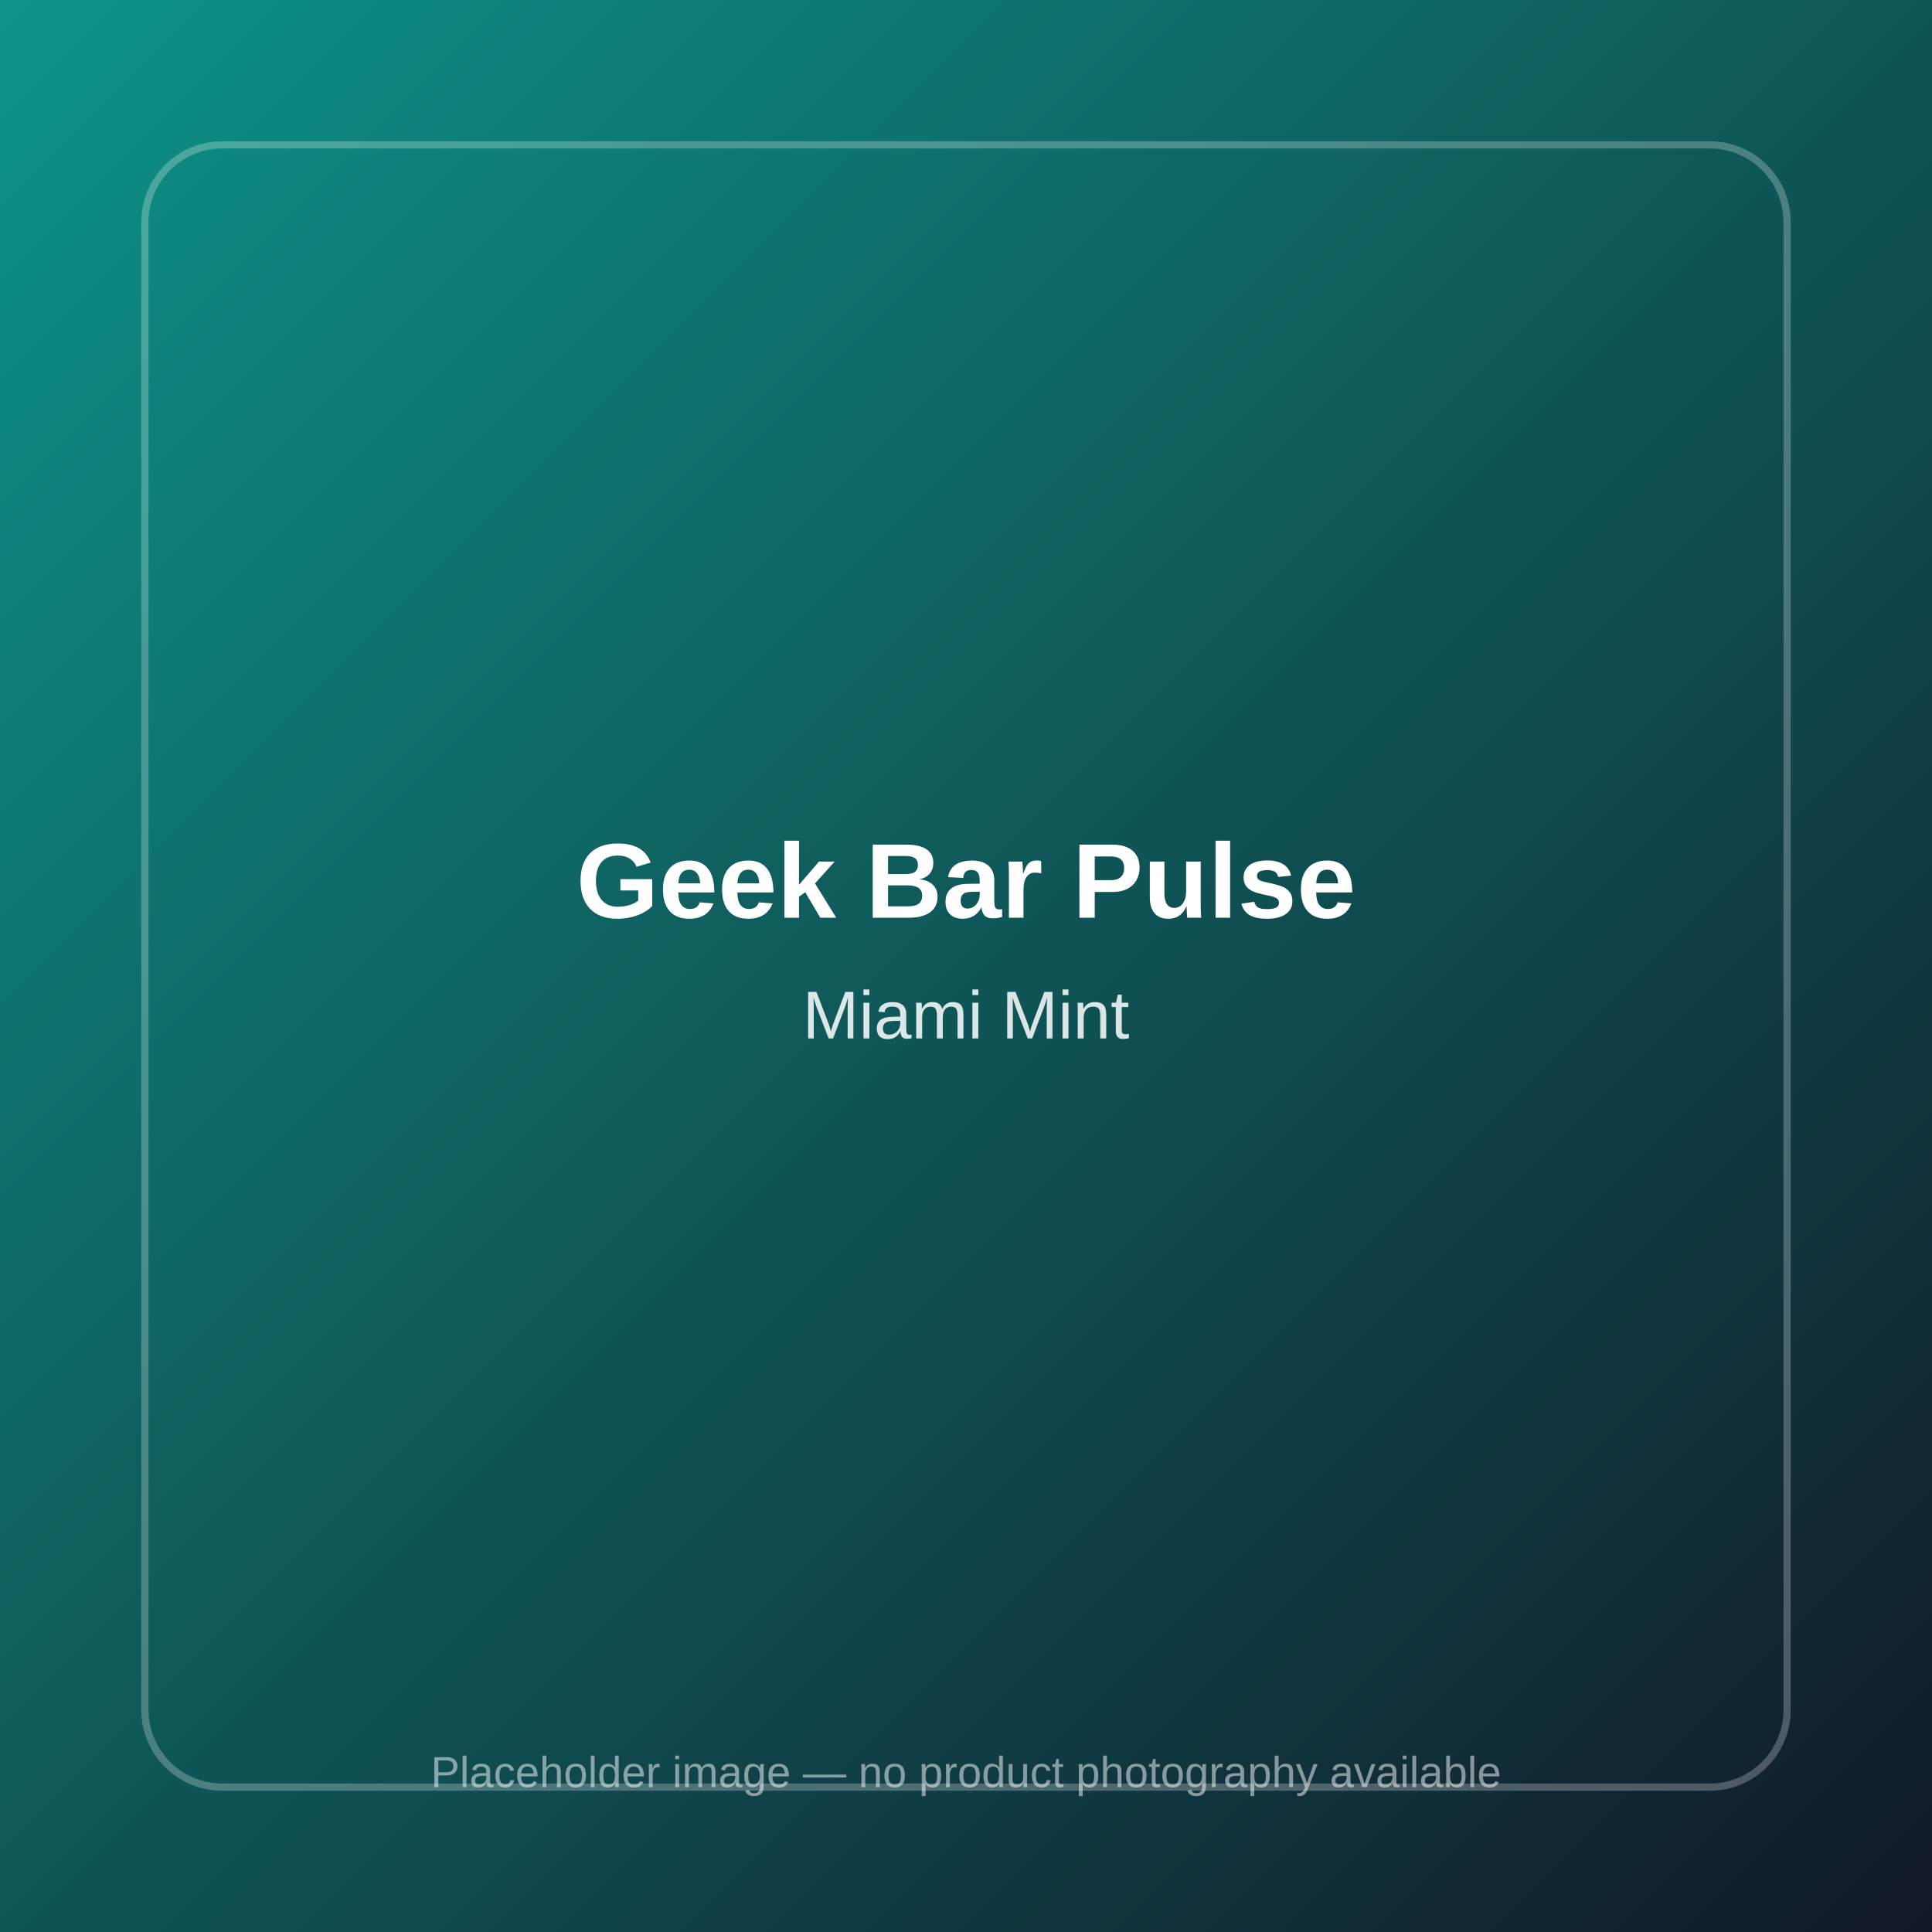
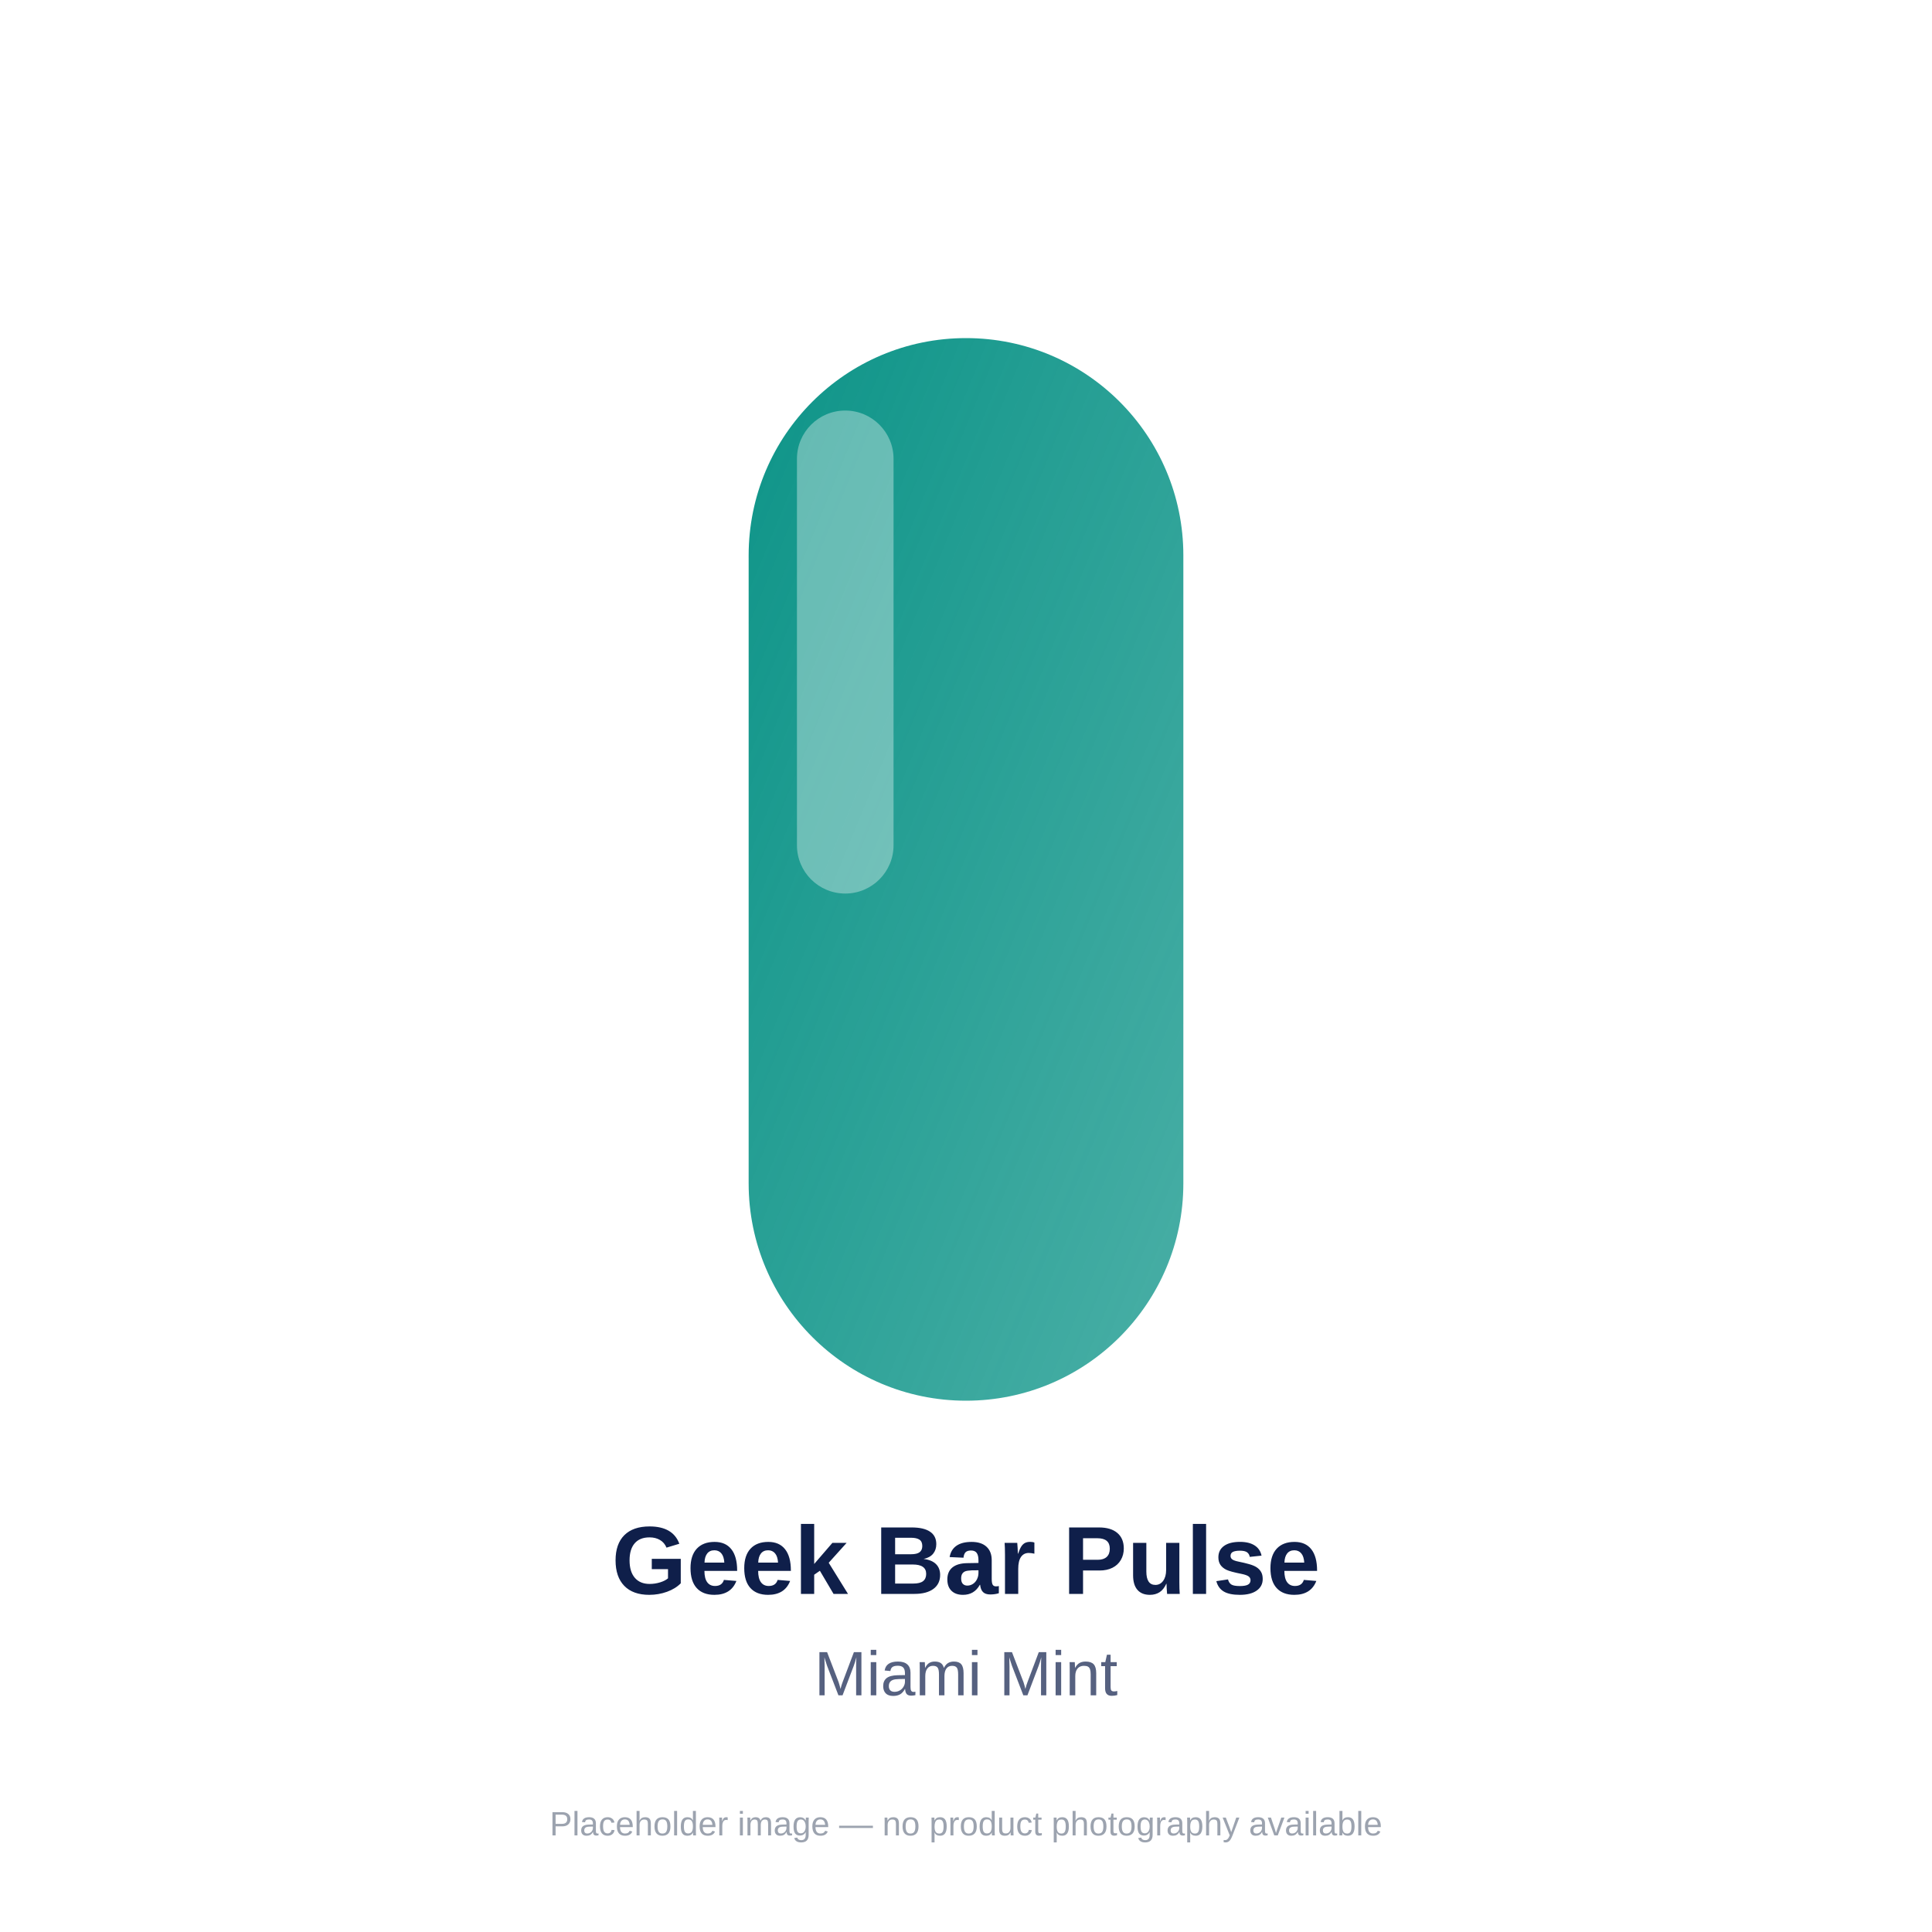
<svg xmlns="http://www.w3.org/2000/svg" width="800" height="800" viewBox="0 0 800 800">
  <defs>
-     <linearGradient id="bg" x1="0" y1="0" x2="1" y2="1">
+     <linearGradient id="capsule" x1="0" y1="0" x2="1" y2="1">
      <stop offset="0" stop-color="#0d9488" />
-       <stop offset="1" stop-color="#111827" />
+       <stop offset="1" stop-color="#0d9488" stop-opacity="0.75" />
    </linearGradient>
  </defs>
-   <rect width="800" height="800" fill="url(#bg)" />
-   <rect x="60" y="60" width="680" height="680" rx="32" fill="none" stroke="#ffffff" stroke-opacity="0.25" stroke-width="3" />
-   <text x="400" y="380" text-anchor="middle" font-family="Arial, sans-serif" font-size="44" font-weight="700" fill="#ffffff">Geek Bar Pulse</text>
-   <text x="400" y="430" text-anchor="middle" font-family="Arial, sans-serif" font-size="28" fill="#ffffff" fill-opacity="0.85">Miami Mint</text>
-   <text x="400" y="740" text-anchor="middle" font-family="Arial, sans-serif" font-size="18" fill="#ffffff" fill-opacity="0.5">Placeholder image — no product photography available</text>
+   <rect width="800" height="800" fill="#ffffff" />
+   <rect x="310" y="140" width="180" height="440" rx="90" fill="url(#capsule)" />
+   <rect x="330" y="170" width="40" height="200" rx="20" fill="#ffffff" fill-opacity="0.35" />
+   <text x="400" y="660" text-anchor="middle" font-family="Arial, sans-serif" font-size="40" font-weight="700" fill="#0F1F4A">Geek Bar Pulse</text>
+   <text x="400" y="702" text-anchor="middle" font-family="Arial, sans-serif" font-size="26" fill="#0F1F4A" fill-opacity="0.7">Miami Mint</text>
+   <text x="400" y="760" text-anchor="middle" font-family="Arial, sans-serif" font-size="14" fill="#9CA3AF">Placeholder image — no product photography available</text>
</svg>
